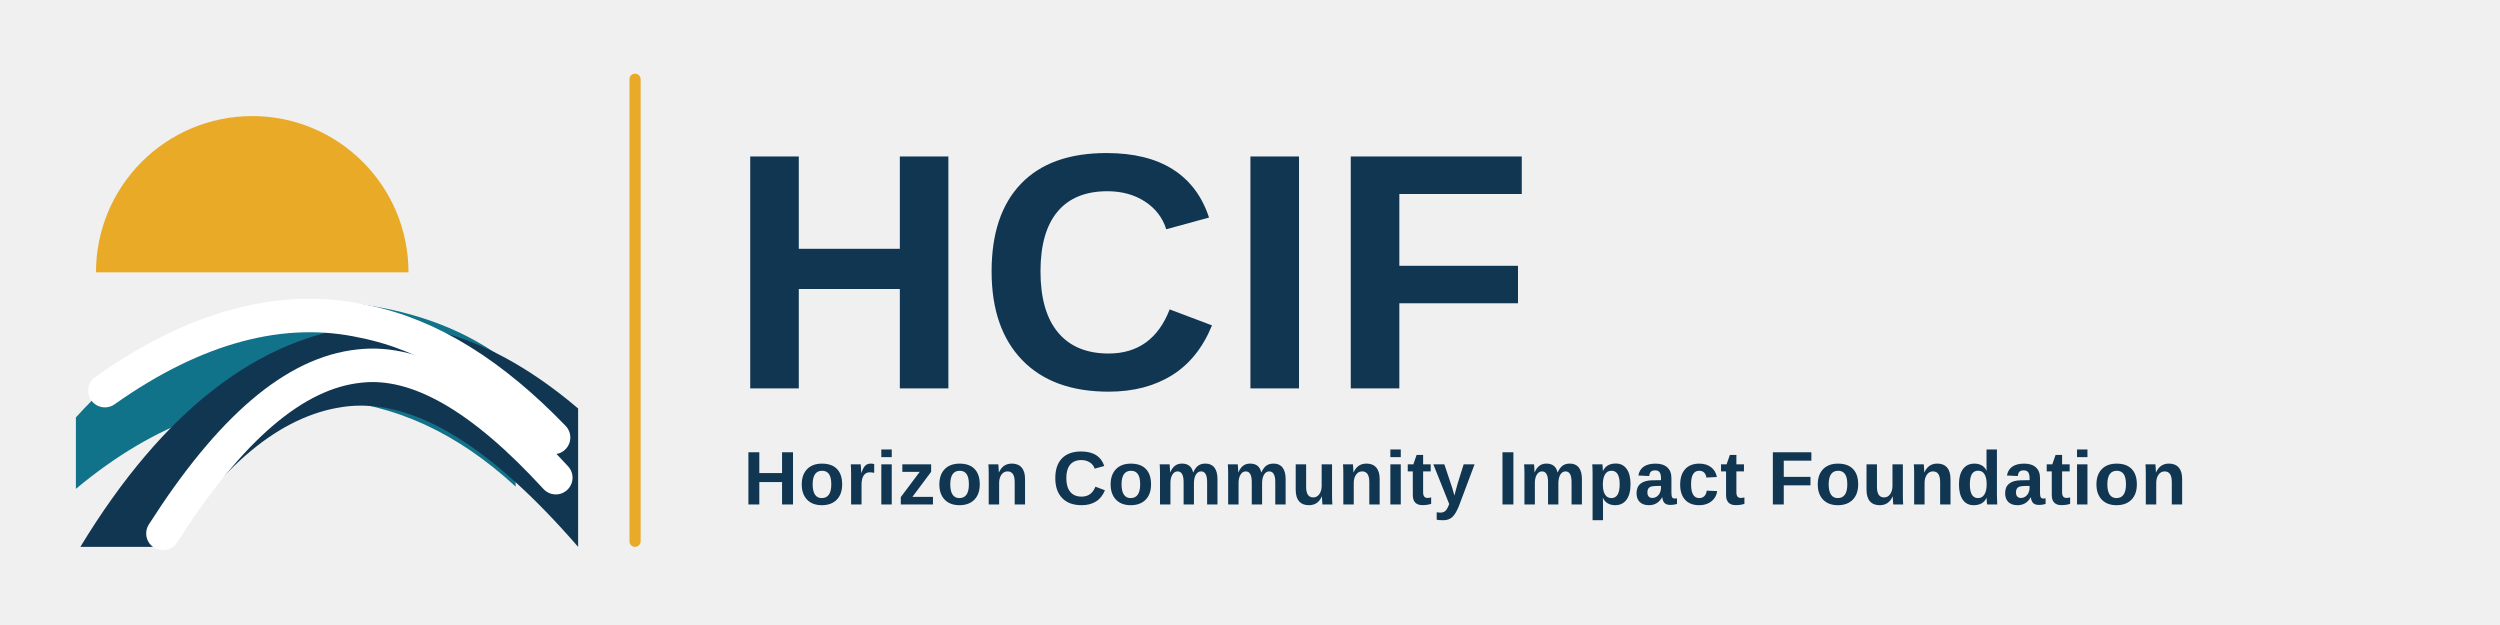
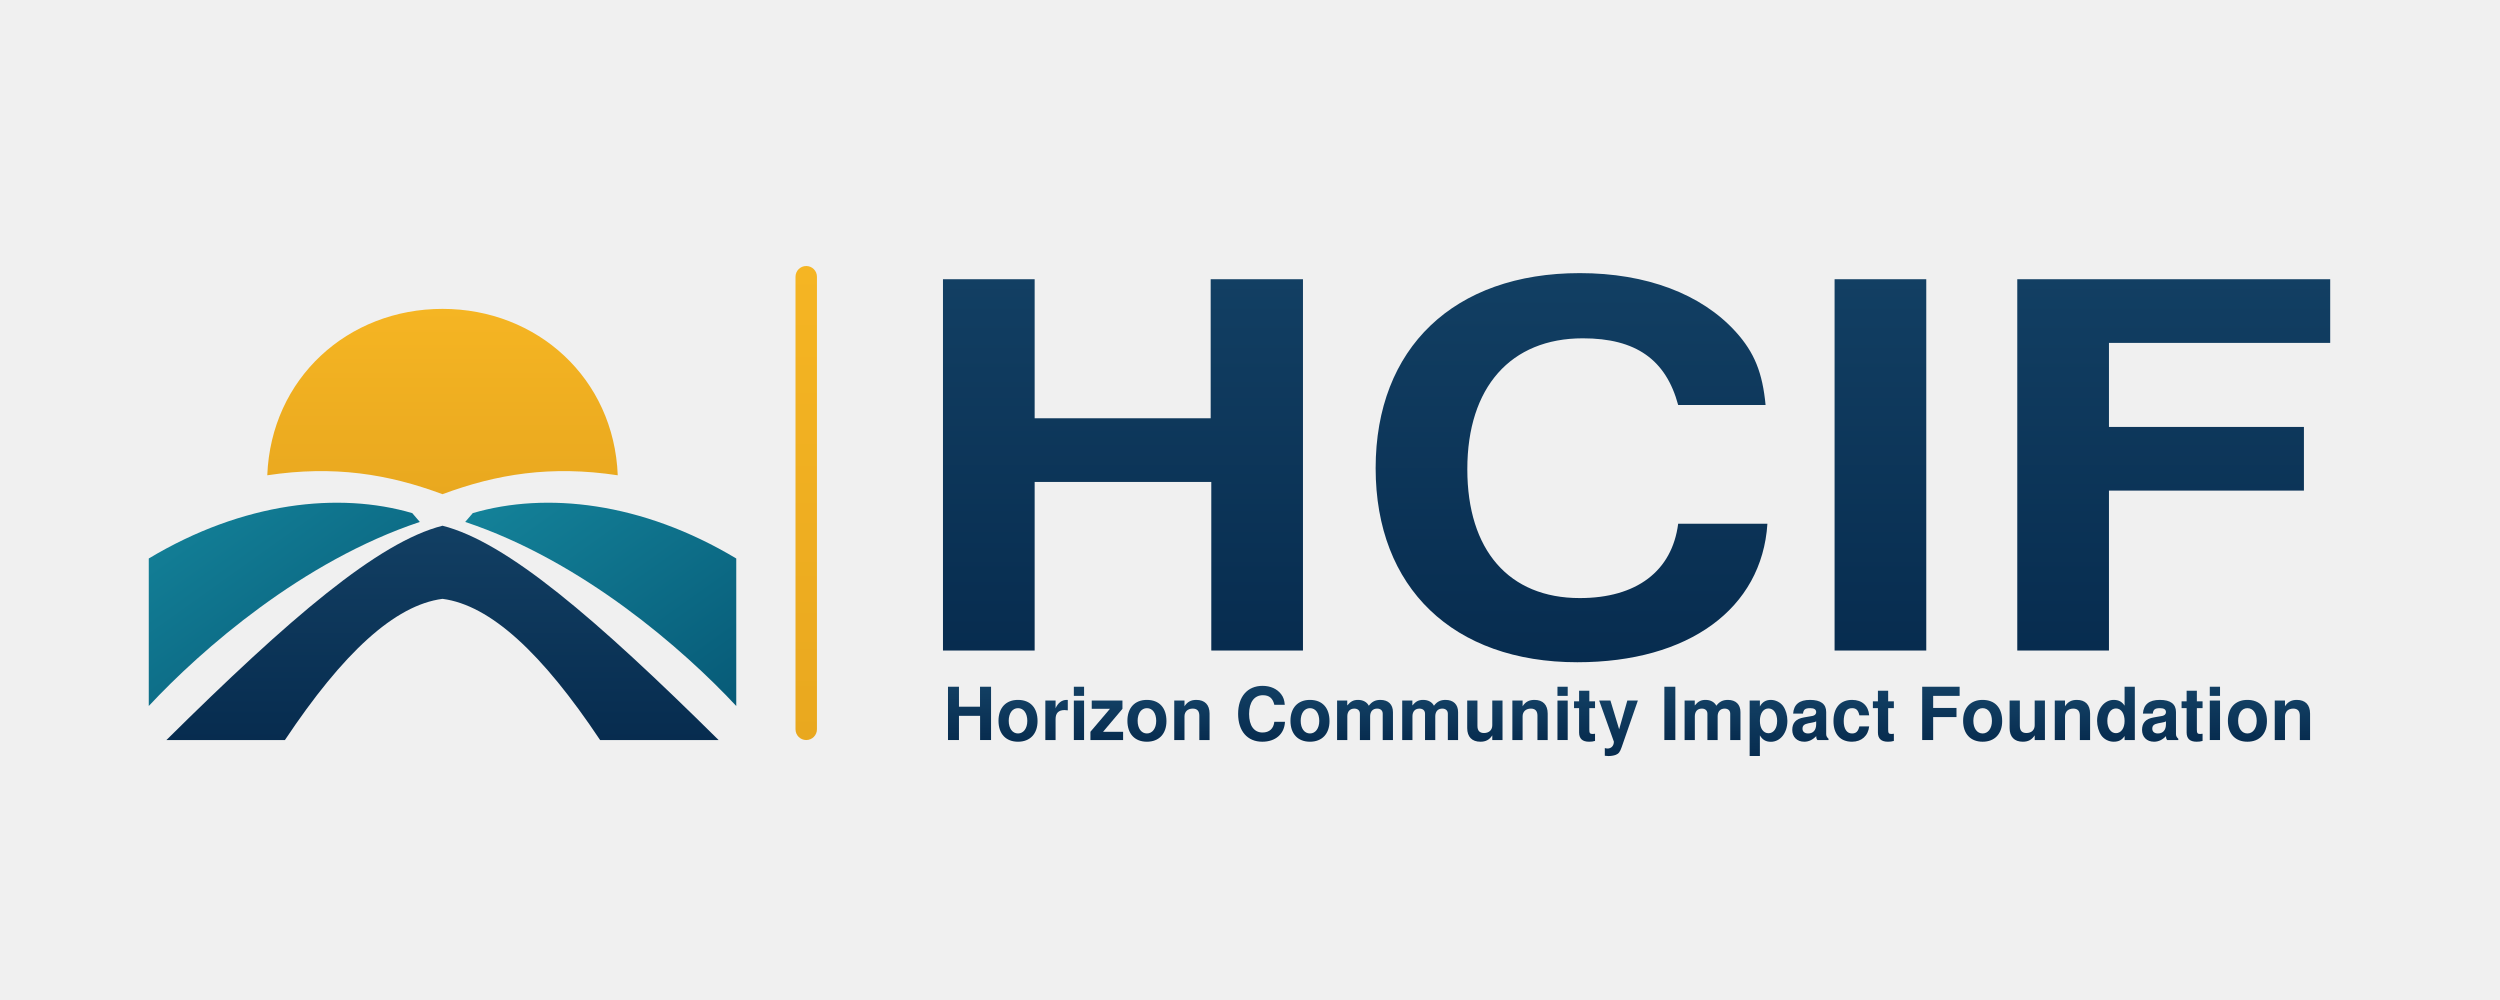
- <svg xmlns="http://www.w3.org/2000/svg" viewBox="0 0 1120 280" role="img" aria-labelledby="title desc">
-   <g transform="translate(18 25)">
-     <path d="M25 97a70 70 0 0 1 140 0Z" fill="#E9AA28" />
-     <path d="M16 162c38-42 82-59 132-50 25 4 47 13 65 28v53c-26-24-54-37-85-39-39-3-76 10-112 40Z" fill="#11738A" />
-     <path d="M18 220c37-61 80-94 127-99 31-3 63 9 96 37v62c-39-45-73-66-103-63-28 3-55 24-80 63Z" fill="#113652" />
-     <path d="M29 150c41-29 80-39 116-31 30 6 58 24 85 52" fill="none" stroke="#fff" stroke-width="15" stroke-linecap="round" />
-     <path d="M55 214c30-47 59-72 88-75 26-3 55 14 88 50" fill="none" stroke="#fff" stroke-width="15" stroke-linecap="round" />
+ <svg xmlns="http://www.w3.org/2000/svg" viewBox="0 0 1983 793" width="1983" height="793" role="img" aria-labelledby="title desc" version="1.1" id="svg35">
+   <defs id="defs19">
+     <linearGradient id="gold" x1="0" y1="0" x2="0" y2="1">
+       <stop offset="0" stop-color="#F5B523" id="stop4" />
+       <stop offset="1" stop-color="#E9A81F" id="stop6" />
+     </linearGradient>
+     <linearGradient id="teal" x1="0" y1="0" x2="0.95" y2="1">
+       <stop offset="0" stop-color="#14839A" id="stop9" />
+       <stop offset="1" stop-color="#075B78" id="stop11" />
+     </linearGradient>
+     <linearGradient id="navy" x1="0" y1="0" x2="0" y2="1">
+       <stop offset="0" stop-color="#123F63" id="stop14" />
+       <stop offset="1" stop-color="#072C4F" id="stop16" />
+     </linearGradient>
+   </defs>
+   <path d="M212 377 C215 300 276 245 351 245 C426 245 487 300 490 377 C437 369 394 376 351 392 C308 376 265 369 212 377 Z" fill="url(#gold)" id="path21" />
+   <path d="M118 443 C193 398 269 390 327 407 L333 414 C240 445 160 515 118 560 Z" fill="url(#teal)" id="path23" />
+   <path d="M584 443 C509 398 433 390 375 407 L369 414 C462 445 542 515 584 560 Z" fill="url(#teal)" id="path25" />
+   <path d="M132 587 C230 490 300 430 351 417 C402 430 472 490 570 587 L476 587 C430 518 389 480 351 475 C313 480 272 518 226 587 Z" fill="url(#navy)" id="path27" />
+   <rect x="631" y="211" width="17" height="376" rx="8.5" fill="url(#gold)" id="rect29" />
+   <g aria-label="HCIF" transform="matrix(1.2,0,0,1,-143,0)" id="text31" style="font-weight:700;font-size:404px;font-family:'Nimbus Sans', Arial, sans-serif;letter-spacing:4;fill:url(#navy)">
+     <path d="M 919.828,382.276 V 516 h 60.6 V 221.484 H 919.424 V 331.776 H 803.072 V 221.484 h -60.6 V 516 h 60.6 V 382.276 Z" id="path39" />
+     <path d="m 1286.216,321.272 c -2.02,-25.452 -7.272,-41.612 -19.796,-58.176 -22.624,-29.896 -58.984,-46.46 -103.02,-46.46 -83.224,0 -134.936,59.388 -134.936,154.732 0,94.94 51.308,153.924 133.32,153.924 73.528,0 122.008,-42.42 125.644,-109.888 h -58.984 c -4.04,37.572 -27.472,58.984 -65.044,58.984 -46.864,0 -74.336,-37.976 -74.336,-102.212 0,-65.044 28.684,-103.828 76.356,-103.828 35.148,0 54.944,16.968 63.024,52.924 z" id="path41" />
+     <path d="m 1392.428,221.484 h -60.6 V 516 h 60.6 z" id="path43" />
+     <path d="m 1513.184,389.144 h 128.876 v -50.5 h -128.876 v -66.66 h 146.248 v -50.5 H 1452.584 V 516 h 60.6 z" id="path45" />
  </g>
-   <rect x="282" y="33" width="5" height="212" rx="2.5" fill="#E9AA28" />
-   <text x="326" y="174" fill="#113652" font-family="Arial, Helvetica, sans-serif" font-size="151" font-weight="800" letter-spacing="3">HCIF</text>
-   <text x="333" y="226" fill="#113652" font-family="Arial, Helvetica, sans-serif" font-size="34" font-weight="700" letter-spacing=".3">Horizon Community Impact Foundation</text>
+   <g aria-label="Horizon Community Impact Foundation" id="text33" style="font-weight:700;font-size:58px;font-family:'Nimbus Sans', Arial, sans-serif;letter-spacing:0.1;fill:url(#navy)">
+     <path d="M 777.406,567.802 V 587 h 8.7 v -42.282 h -8.758 v 15.834 h -16.704 v -15.834 h -8.7 V 587 h 8.7 v -19.198 z" id="path48" />
+     <path d="m 807.434,555.158 c -9.57,0 -15.428,6.322 -15.428,16.588 0,10.324 5.858,16.588 15.486,16.588 9.57,0 15.486,-6.264 15.486,-16.356 0,-10.614 -5.742,-16.82 -15.544,-16.82 z m 0.058,6.554 c 4.466,0 7.366,4.002 7.366,10.15 0,5.858 -3.016,9.918 -7.366,9.918 -4.408,0 -7.366,-4.002 -7.366,-10.034 0,-6.032 2.958,-10.034 7.366,-10.034 z" id="path50" />
+     <path d="M 829.168,555.68 V 587 h 8.12 v -16.646 c 0,-4.756 2.378,-7.134 7.134,-7.134 0.87,0 1.45,0.058 2.552,0.232 v -8.236 c -0.464,-0.058 -0.638,-0.058 -0.986,-0.058 -3.712,0 -6.902,2.436 -8.7,6.67 v -6.148 z" id="path52" />
+     <path d="m 859.892,555.68 h -8.12 V 587 h 8.12 z m 0,-10.962 h -8.12 v 7.25 h 8.12 z" id="path54" />
+     <path d="m 890.326,555.68 h -24.36 v 6.554 h 14.442 l -15.486,18.212 V 587 h 25.926 v -6.554 h -15.892 l 15.37,-18.212 z" id="path56" />
+     <path d="m 909.682,555.158 c -9.57,0 -15.428,6.322 -15.428,16.588 0,10.324 5.858,16.588 15.486,16.588 9.57,0 15.486,-6.264 15.486,-16.356 0,-10.614 -5.742,-16.82 -15.544,-16.82 z m 0.058,6.554 c 4.466,0 7.366,4.002 7.366,10.15 0,5.858 -3.016,9.918 -7.366,9.918 -4.408,0 -7.366,-4.002 -7.366,-10.034 0,-6.032 2.958,-10.034 7.366,-10.034 z" id="path58" />
+     <path d="M 931.416,555.68 V 587 h 8.12 v -18.792 c 0,-3.712 2.552,-6.148 6.554,-6.148 3.48,0 5.22,1.914 5.22,5.626 V 587 h 8.12 v -20.996 c 0,-6.96 -3.77,-10.846 -10.498,-10.846 -4.234,0 -7.076,1.508 -9.396,5.046 v -4.524 z" id="path60" />
+     <path d="m 1019.08,559.044 c -0.29,-3.654 -1.044,-5.974 -2.842,-8.352 -3.248,-4.292 -8.468,-6.67 -14.79,-6.67 -11.948,0 -19.372,8.526 -19.372,22.214 0,13.63 7.366,22.098 19.14,22.098 10.556,0 17.516,-6.09 18.038,-15.776 h -8.468 c -0.58,5.394 -3.944,8.468 -9.338,8.468 -6.728,0 -10.672,-5.452 -10.672,-14.674 0,-9.338 4.118,-14.906 10.962,-14.906 5.046,0 7.888,2.436 9.048,7.598 z" id="path62" />
+     <path d="m 1039.016,555.158 c -9.57,0 -15.428,6.322 -15.428,16.588 0,10.324 5.858,16.588 15.486,16.588 9.57,0 15.486,-6.264 15.486,-16.356 0,-10.614 -5.742,-16.82 -15.544,-16.82 z m 0.058,6.554 c 4.466,0 7.366,4.002 7.366,10.15 0,5.858 -3.016,9.918 -7.366,9.918 -4.408,0 -7.366,-4.002 -7.366,-10.034 0,-6.032 2.958,-10.034 7.366,-10.034 z" id="path64" />
+     <path d="M 1060.576,555.68 V 587 h 8.12 v -18.792 c 0,-3.886 2.088,-6.148 5.568,-6.148 2.726,0 4.408,1.566 4.408,4.06 V 587 h 8.12 v -18.792 c 0,-3.828 2.088,-6.148 5.568,-6.148 2.726,0 4.408,1.566 4.408,4.06 V 587 h 8.12 v -22.156 c 0,-6.09 -3.712,-9.686 -9.976,-9.686 -4.002,0 -6.728,1.392 -9.164,4.64 -1.508,-2.958 -4.64,-4.64 -8.526,-4.64 -3.596,0 -5.916,1.16 -8.584,4.408 v -3.886 z" id="path66" />
+     <path d="M 1112.238,555.68 V 587 h 8.12 v -18.792 c 0,-3.886 2.088,-6.148 5.568,-6.148 2.726,0 4.408,1.566 4.408,4.06 V 587 h 8.12 v -18.792 c 0,-3.828 2.088,-6.148 5.568,-6.148 2.726,0 4.408,1.566 4.408,4.06 V 587 h 8.12 v -22.156 c 0,-6.09 -3.712,-9.686 -9.976,-9.686 -4.002,0 -6.728,1.392 -9.164,4.64 -1.508,-2.958 -4.64,-4.64 -8.526,-4.64 -3.596,0 -5.916,1.16 -8.584,4.408 v -3.886 z" id="path68" />
+     <path d="m 1191.798,587 v -31.32 h -8.12 v 19.604 c 0,3.712 -2.552,6.148 -6.554,6.148 -3.48,0 -5.22,-1.856 -5.22,-5.626 V 555.68 h -8.12 v 21.808 c 0,6.96 3.77,10.846 10.498,10.846 4.234,0 7.076,-1.508 9.396,-5.046 V 587 Z" id="path70" />
+     <path d="M 1199.612,555.68 V 587 h 8.12 v -18.792 c 0,-3.712 2.552,-6.148 6.554,-6.148 3.48,0 5.22,1.914 5.22,5.626 V 587 h 8.12 v -20.996 c 0,-6.96 -3.77,-10.846 -10.498,-10.846 -4.234,0 -7.076,1.508 -9.396,5.046 v -4.524 z" id="path72" />
+     <path d="m 1243.502,555.68 h -8.12 V 587 h 8.12 z m 0,-10.962 h -8.12 v 7.25 h 8.12 z" id="path74" />
+     <path d="m 1265.178,556.318 h -4.524 v -8.41 h -8.12 v 8.41 h -4.002 v 5.394 h 4.002 v 19.256 c 0,4.93 2.61,7.366 7.946,7.366 1.856,0 3.19,-0.174 4.698,-0.638 v -5.684 c -0.812,0.116 -1.218,0.174 -1.856,0.174 -2.146,0 -2.668,-0.638 -2.668,-3.422 v -17.052 h 4.524 z" id="path76" />
+     <path d="m 1290.798,555.68 -6.496,22.794 -6.902,-22.794 h -8.932 l 11.658,32.596 c 0,3.248 -2.03,5.452 -5.046,5.452 -0.638,0 -1.16,-0.116 -2.146,-0.348 v 6.09 c 1.218,0.174 1.914,0.232 2.9,0.232 2.088,0 4.408,-0.406 5.858,-0.986 2.262,-0.928 3.248,-2.204 4.582,-5.974 l 12.876,-37.062 z" id="path78" />
+     <path d="m 1328.872,544.718 h -8.7 V 587 h 8.7 z" id="path80" />
+     <path d="M 1336.222,555.68 V 587 h 8.12 v -18.792 c 0,-3.886 2.088,-6.148 5.568,-6.148 2.726,0 4.408,1.566 4.408,4.06 V 587 h 8.12 v -18.792 c 0,-3.828 2.088,-6.148 5.568,-6.148 2.726,0 4.408,1.566 4.408,4.06 V 587 h 8.12 v -22.156 c 0,-6.09 -3.712,-9.686 -9.976,-9.686 -4.002,0 -6.728,1.392 -9.164,4.64 -1.508,-2.958 -4.64,-4.64 -8.526,-4.64 -3.596,0 -5.916,1.16 -8.584,4.408 v -3.886 z" id="path82" />
+     <path d="m 1395.946,555.68 h -8.12 v 43.964 h 8.12 v -16.356 c 1.972,3.48 4.756,5.104 8.7,5.104 7.54,0 13.108,-7.076 13.108,-16.588 0,-4.408 -1.276,-8.816 -3.364,-11.716 -2.088,-2.958 -5.974,-4.93 -9.744,-4.93 -3.944,0 -6.728,1.682 -8.7,5.162 z m 6.844,6.264 c 4.118,0 6.844,3.944 6.844,9.976 0,5.742 -2.784,9.686 -6.844,9.686 -4.118,0 -6.844,-3.944 -6.844,-9.802 0,-5.916 2.726,-9.86 6.844,-9.86 z" id="path84" />
+     <path d="m 1450.392,586.014 c -1.392,-1.334 -1.856,-2.262 -1.856,-3.828 v -17.4 c 0,-6.38 -4.35,-9.628 -12.818,-9.628 -8.468,0 -12.876,3.596 -13.398,10.846 h 7.83 c 0.406,-3.248 1.74,-4.292 5.742,-4.292 3.132,0 4.698,1.044 4.698,3.132 0,1.044 -0.522,1.914 -1.392,2.436 -1.102,0.58 -1.102,0.58 -5.104,1.218 l -3.248,0.58 c -6.206,1.044 -9.222,4.234 -9.222,9.86 0,5.626 3.77,9.396 9.512,9.396 3.48,0 6.612,-1.45 9.512,-4.466 0,1.624 0.174,2.204 0.928,3.132 h 8.816 z m -9.802,-11.6 c 0,4.698 -2.32,7.366 -6.438,7.366 -2.726,0 -4.408,-1.45 -4.408,-3.77 0,-2.436 1.276,-3.596 4.64,-4.292 l 2.784,-0.522 c 2.146,-0.406 2.494,-0.522 3.422,-0.986 z" id="path86" />
+     <path d="m 1482.624,567.396 c -0.58,-7.656 -5.626,-12.238 -13.514,-12.238 -9.396,0 -14.79,6.148 -14.79,16.82 0,10.324 5.394,16.356 14.674,16.356 7.598,0 12.876,-4.698 13.63,-12.18 h -7.772 c -0.986,4.06 -2.61,5.626 -5.858,5.626 -4.118,0 -6.554,-3.654 -6.554,-9.802 0,-3.016 0.58,-5.742 1.566,-7.598 0.928,-1.74 2.726,-2.668 5.046,-2.668 3.306,0 4.872,1.566 5.8,5.684 z" id="path88" />
+     <path d="m 1502.212,556.318 h -4.524 v -8.41 h -8.12 v 8.41 h -4.002 v 5.394 h 4.002 v 19.256 c 0,4.93 2.61,7.366 7.946,7.366 1.856,0 3.19,-0.174 4.698,-0.638 v -5.684 c -0.812,0.116 -1.218,0.174 -1.856,0.174 -2.146,0 -2.668,-0.638 -2.668,-3.422 v -17.052 h 4.524 z" id="path90" />
+     <path d="m 1533.384,568.788 h 18.502 v -7.25 h -18.502 v -9.57 h 20.996 v -7.25 h -29.696 V 587 h 8.7 z" id="path92" />
+     <path d="m 1572.576,555.158 c -9.57,0 -15.428,6.322 -15.428,16.588 0,10.324 5.858,16.588 15.486,16.588 9.57,0 15.486,-6.264 15.486,-16.356 0,-10.614 -5.742,-16.82 -15.544,-16.82 z m 0.058,6.554 c 4.466,0 7.366,4.002 7.366,10.15 0,5.858 -3.016,9.918 -7.366,9.918 -4.408,0 -7.366,-4.002 -7.366,-10.034 0,-6.032 2.958,-10.034 7.366,-10.034 z" id="path94" />
+     <path d="m 1622.034,587 v -31.32 h -8.12 v 19.604 c 0,3.712 -2.552,6.148 -6.554,6.148 -3.48,0 -5.22,-1.856 -5.22,-5.626 V 555.68 h -8.12 v 21.808 c 0,6.96 3.77,10.846 10.498,10.846 4.234,0 7.076,-1.508 9.396,-5.046 V 587 Z" id="path96" />
+     <path d="M 1629.848,555.68 V 587 h 8.12 v -18.792 c 0,-3.712 2.552,-6.148 6.554,-6.148 3.48,0 5.22,1.914 5.22,5.626 V 587 h 8.12 v -20.996 c 0,-6.96 -3.77,-10.846 -10.498,-10.846 -4.234,0 -7.076,1.508 -9.396,5.046 v -4.524 z" id="path98" />
+     <path d="m 1685.222,587 h 8.12 v -42.282 h -8.12 v 15.022 c -2.03,-3.132 -4.698,-4.582 -8.642,-4.582 -7.482,0 -13.166,7.192 -13.166,16.646 0,4.234 1.276,8.526 3.364,11.542 2.146,3.074 5.974,4.988 9.802,4.988 3.944,0 6.612,-1.392 8.642,-4.524 z m -6.844,-25.056 c 4.118,0 6.844,3.944 6.844,9.976 0,5.684 -2.784,9.628 -6.844,9.628 -4.06,0 -6.844,-4.002 -6.844,-9.744 0,-5.858 2.784,-9.86 6.844,-9.86 z" id="path100" />
+     <path d="m 1727.836,586.014 c -1.392,-1.334 -1.856,-2.262 -1.856,-3.828 v -17.4 c 0,-6.38 -4.35,-9.628 -12.818,-9.628 -8.468,0 -12.876,3.596 -13.398,10.846 h 7.83 c 0.406,-3.248 1.74,-4.292 5.742,-4.292 3.132,0 4.698,1.044 4.698,3.132 0,1.044 -0.522,1.914 -1.392,2.436 -1.102,0.58 -1.102,0.58 -5.104,1.218 l -3.248,0.58 c -6.206,1.044 -9.222,4.234 -9.222,9.86 0,5.626 3.77,9.396 9.512,9.396 3.48,0 6.612,-1.45 9.512,-4.466 0,1.624 0.174,2.204 0.928,3.132 h 8.816 z m -9.802,-11.6 c 0,4.698 -2.32,7.366 -6.438,7.366 -2.726,0 -4.408,-1.45 -4.408,-3.77 0,-2.436 1.276,-3.596 4.64,-4.292 l 2.784,-0.522 c 2.146,-0.406 2.494,-0.522 3.422,-0.986 z" id="path102" />
+     <path d="m 1747.076,556.318 h -4.524 v -8.41 h -8.12 v 8.41 h -4.002 v 5.394 h 4.002 v 19.256 c 0,4.93 2.61,7.366 7.946,7.366 1.856,0 3.19,-0.174 4.698,-0.638 v -5.684 c -0.812,0.116 -1.218,0.174 -1.856,0.174 -2.146,0 -2.668,-0.638 -2.668,-3.422 v -17.052 h 4.524 z" id="path104" />
+     <path d="m 1760.922,555.68 h -8.12 V 587 h 8.12 z m 0,-10.962 h -8.12 v 7.25 h 8.12 z" id="path106" />
+     <path d="m 1782.598,555.158 c -9.57,0 -15.428,6.322 -15.428,16.588 0,10.324 5.858,16.588 15.486,16.588 9.57,0 15.486,-6.264 15.486,-16.356 0,-10.614 -5.742,-16.82 -15.544,-16.82 z m 0.058,6.554 c 4.466,0 7.366,4.002 7.366,10.15 0,5.858 -3.016,9.918 -7.366,9.918 -4.408,0 -7.366,-4.002 -7.366,-10.034 0,-6.032 2.958,-10.034 7.366,-10.034 z" id="path108" />
+     <path d="M 1804.332,555.68 V 587 h 8.12 v -18.792 c 0,-3.712 2.552,-6.148 6.554,-6.148 3.48,0 5.22,1.914 5.22,5.626 V 587 h 8.12 v -20.996 c 0,-6.96 -3.77,-10.846 -10.498,-10.846 -4.234,0 -7.076,1.508 -9.396,5.046 v -4.524 z" id="path110" />
+   </g>
</svg>
